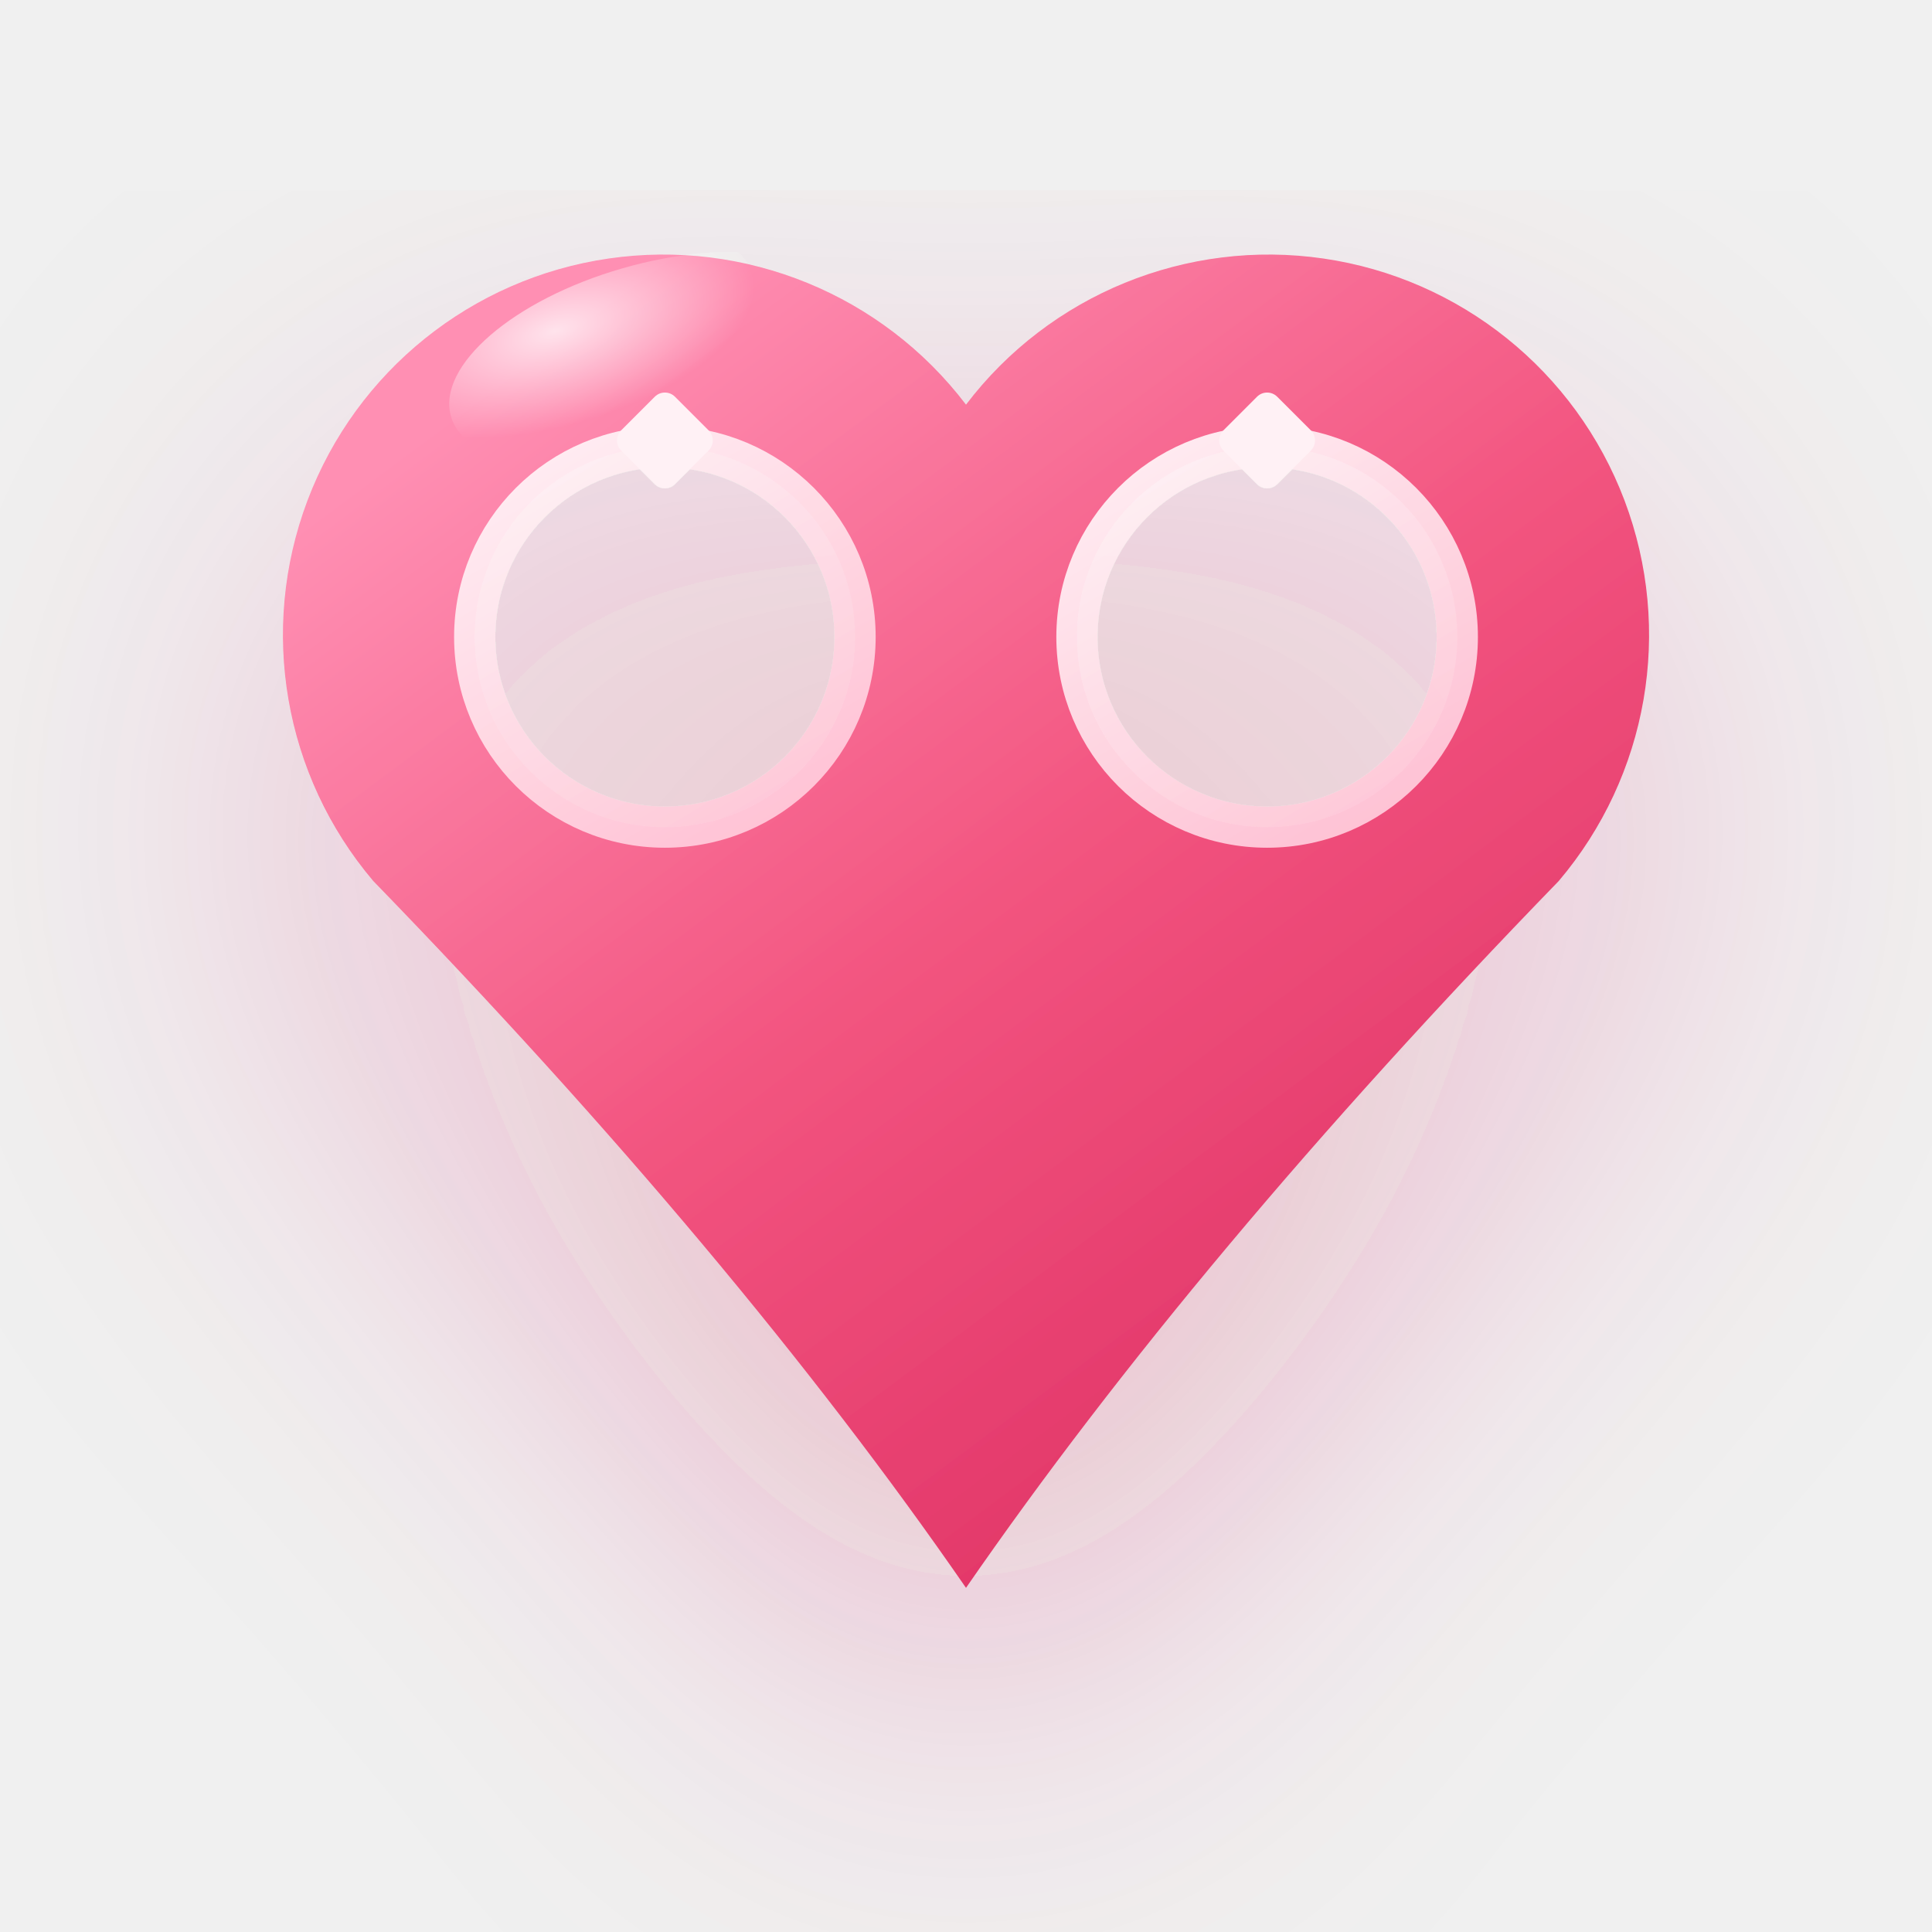
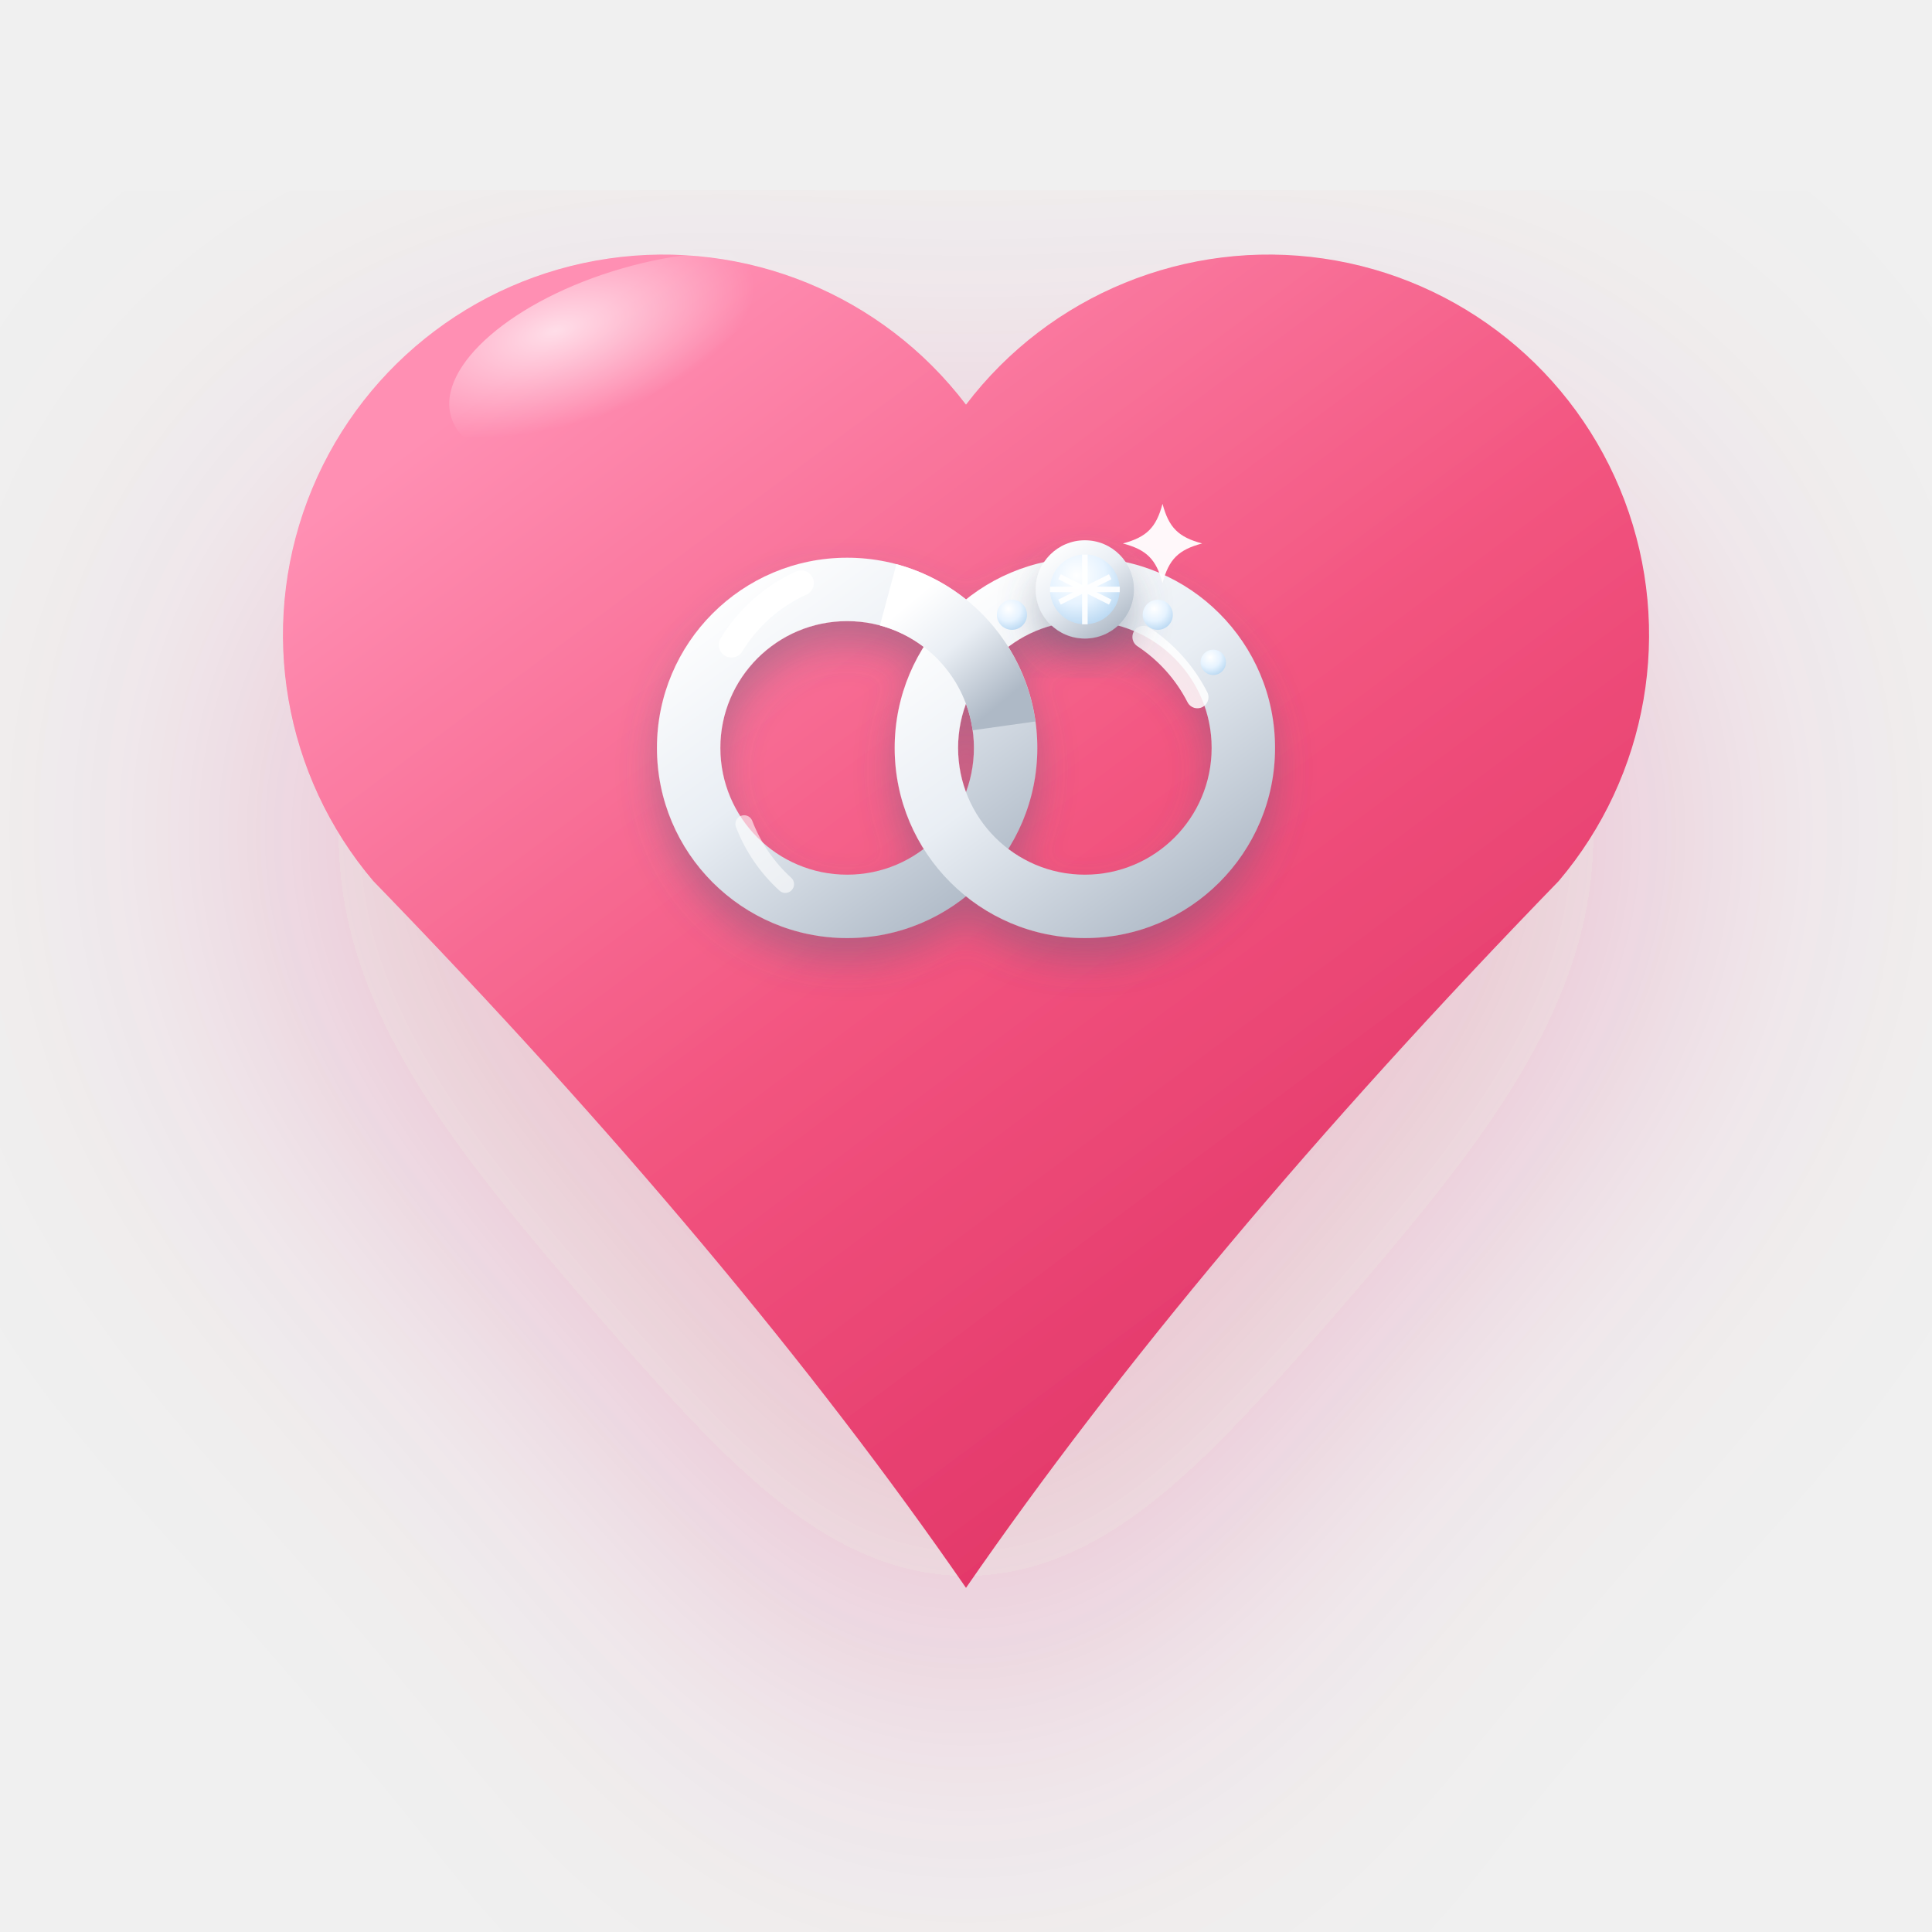
- <svg xmlns="http://www.w3.org/2000/svg" viewBox="0 0 512 512" role="img" aria-label="웨딩셈 하트 링 마크">
+ <svg xmlns="http://www.w3.org/2000/svg" viewBox="0 0 512 512" role="img" aria-label="웨딩셈 하트 플래티넘 웨딩링 마크">
  <defs>
    <linearGradient id="gFront" x1="15%" y1="10%" x2="80%" y2="95%">
      <stop offset="0%" stop-color="#FF8FB3" />
      <stop offset="50%" stop-color="#F2547F" />
      <stop offset="100%" stop-color="#DE2F63" />
    </linearGradient>
-     <linearGradient id="gBack" x1="20%" y1="0%" x2="80%" y2="100%">
-       <stop offset="0%" stop-color="#FFF1F5" />
-       <stop offset="100%" stop-color="#FFC7D8" />
+     <linearGradient id="gPlat" x1="18%" y1="6%" x2="82%" y2="94%">
+       <stop offset="0%" stop-color="#FFFFFF" />
+       <stop offset="45%" stop-color="#E9EEF4" />
+       <stop offset="100%" stop-color="#AEB9C6" />
    </linearGradient>
+     <radialGradient id="gDiaSet" cx="38%" cy="30%" r="75%">
+       <stop offset="0%" stop-color="#FFFFFF" />
+       <stop offset="55%" stop-color="#E6F3FF" />
+       <stop offset="100%" stop-color="#B9D8F2" />
+     </radialGradient>
    <radialGradient id="gShine" cx="30%" cy="22%" r="50%">
-       <stop offset="0%" stop-color="#FFFFFF" stop-opacity="0.75" />
+       <stop offset="0%" stop-color="#FFFFFF" stop-opacity="0.7" />
      <stop offset="100%" stop-color="#FFFFFF" stop-opacity="0" />
    </radialGradient>
    <filter id="softShadow" x="-30%" y="-30%" width="160%" height="170%">
      <feDropShadow dx="0" dy="12" stdDeviation="20" flood-color="#D42A5E" flood-opacity="0.25" />
    </filter>
+     <filter id="ringShadow" x="-40%" y="-40%" width="180%" height="180%">
+       <feDropShadow dx="0" dy="1.4" stdDeviation="1.2" flood-color="#54657A" flood-opacity="0.38" />
+     </filter>
  </defs>
-   <g transform="translate(46 26) scale(4.2)" filter="url(#softShadow)">
-     <path fill="url(#gFront)" fill-rule="evenodd" d="       M 50 94       Q 35.5 73 12.6 49.4       A 24 24 0 1 1 50 19.34       A 24 24 0 1 1 87.4 49.4       Q 64.5 73 50 94       Z       M 43 34 A 12 12 0 1 0 19 34 A 12 12 0 1 0 43 34 Z       M 81 34 A 12 12 0 1 0 57 34 A 12 12 0 1 0 81 34 Z" />
-     <circle cx="31" cy="34" r="12" fill="none" stroke="url(#gBack)" stroke-width="2.6" opacity="0.95" />
-     <circle cx="69" cy="34" r="12" fill="none" stroke="url(#gBack)" stroke-width="2.6" opacity="0.95" />
-     <rect x="28.6" y="19.2" width="4.8" height="4.8" rx="0.9" fill="#FFF1F5" transform="rotate(45 31 21.6)" />
-     <rect x="66.6" y="19.2" width="4.8" height="4.8" rx="0.9" fill="#FFF1F5" transform="rotate(45 69 21.6)" />
+   <g transform="translate(46 26) scale(4.2)">
+     <g filter="url(#softShadow)">
+       <path fill="url(#gFront)" d="M 50 94 Q 35.5 73 12.6 49.4 A 24 24 0 1 1 50 19.34 A 24 24 0 1 1 87.4 49.4 Q 64.5 73 50 94 Z" />
+     </g>
    <ellipse cx="30" cy="16.5" rx="13" ry="6" fill="url(#gShine)" transform="rotate(-16 30 16.5)" />
+     <g filter="url(#ringShadow)">
+       <path fill="url(#gPlat)" fill-rule="evenodd" d="M 30.5 41 a 12 12 0 1 0 24 0 a 12 12 0 1 0 -24 0 Z                M 34.5 41 a 8 8 0 1 1 16 0 a 8 8 0 1 1 -16 0 Z" />
+       <path fill="url(#gPlat)" fill-rule="evenodd" d="M 45.5 41 a 12 12 0 1 0 24 0 a 12 12 0 1 0 -24 0 Z                M 49.5 41 a 8 8 0 1 1 16 0 a 8 8 0 1 1 -16 0 Z" />
+       <path d="M 45.09 31.34 A 10 10 0 0 1 52.40 39.61" fill="none" stroke="url(#gPlat)" stroke-width="4" />
+     </g>
+     <path d="M 35.2 34.5 A 10 10 0 0 1 39.6 30.6" fill="none" stroke="#FFFFFF" stroke-width="1.6" stroke-linecap="round" opacity="0.95" />
+     <path d="M 61.2 34.0 A 10 10 0 0 1 64.6 37.8" fill="none" stroke="#FFFFFF" stroke-width="1.4" stroke-linecap="round" opacity="0.85" />
+     <path d="M 38.6 49.6 A 10 10 0 0 1 36.0 45.8" fill="none" stroke="#FFFFFF" stroke-width="1.1" stroke-linecap="round" opacity="0.6" />
+     <g filter="url(#ringShadow)">
+       <circle cx="57.5" cy="31" r="3.1" fill="url(#gPlat)" />
+       <circle cx="57.5" cy="31" r="2.2" fill="url(#gDiaSet)" />
+       <path d="M 55.9 30.2 L 59.1 31.8 M 55.9 31.8 L 59.1 30.2 M 57.5 28.8 L 57.5 33.2 M 55.3 31 L 59.7 31" stroke="#FFFFFF" stroke-width="0.35" opacity="0.9" />
+     </g>
+     <circle cx="52.9" cy="32.6" r="0.95" fill="url(#gDiaSet)" />
+     <circle cx="62.1" cy="32.6" r="0.95" fill="url(#gDiaSet)" />
+     <circle cx="65.6" cy="35.6" r="0.8" fill="url(#gDiaSet)" />
+     <path d="M 62.4 25.6 C 62.8 27.1 63.4 27.7 64.9 28.1 C 63.4 28.5 62.8 29.1 62.4 30.6 C 62 29.1 61.4 28.5 59.9 28.1 C 61.4 27.7 62 27.1 62.4 25.6 Z" fill="#FFFFFF" opacity="0.95" />
  </g>
</svg>
